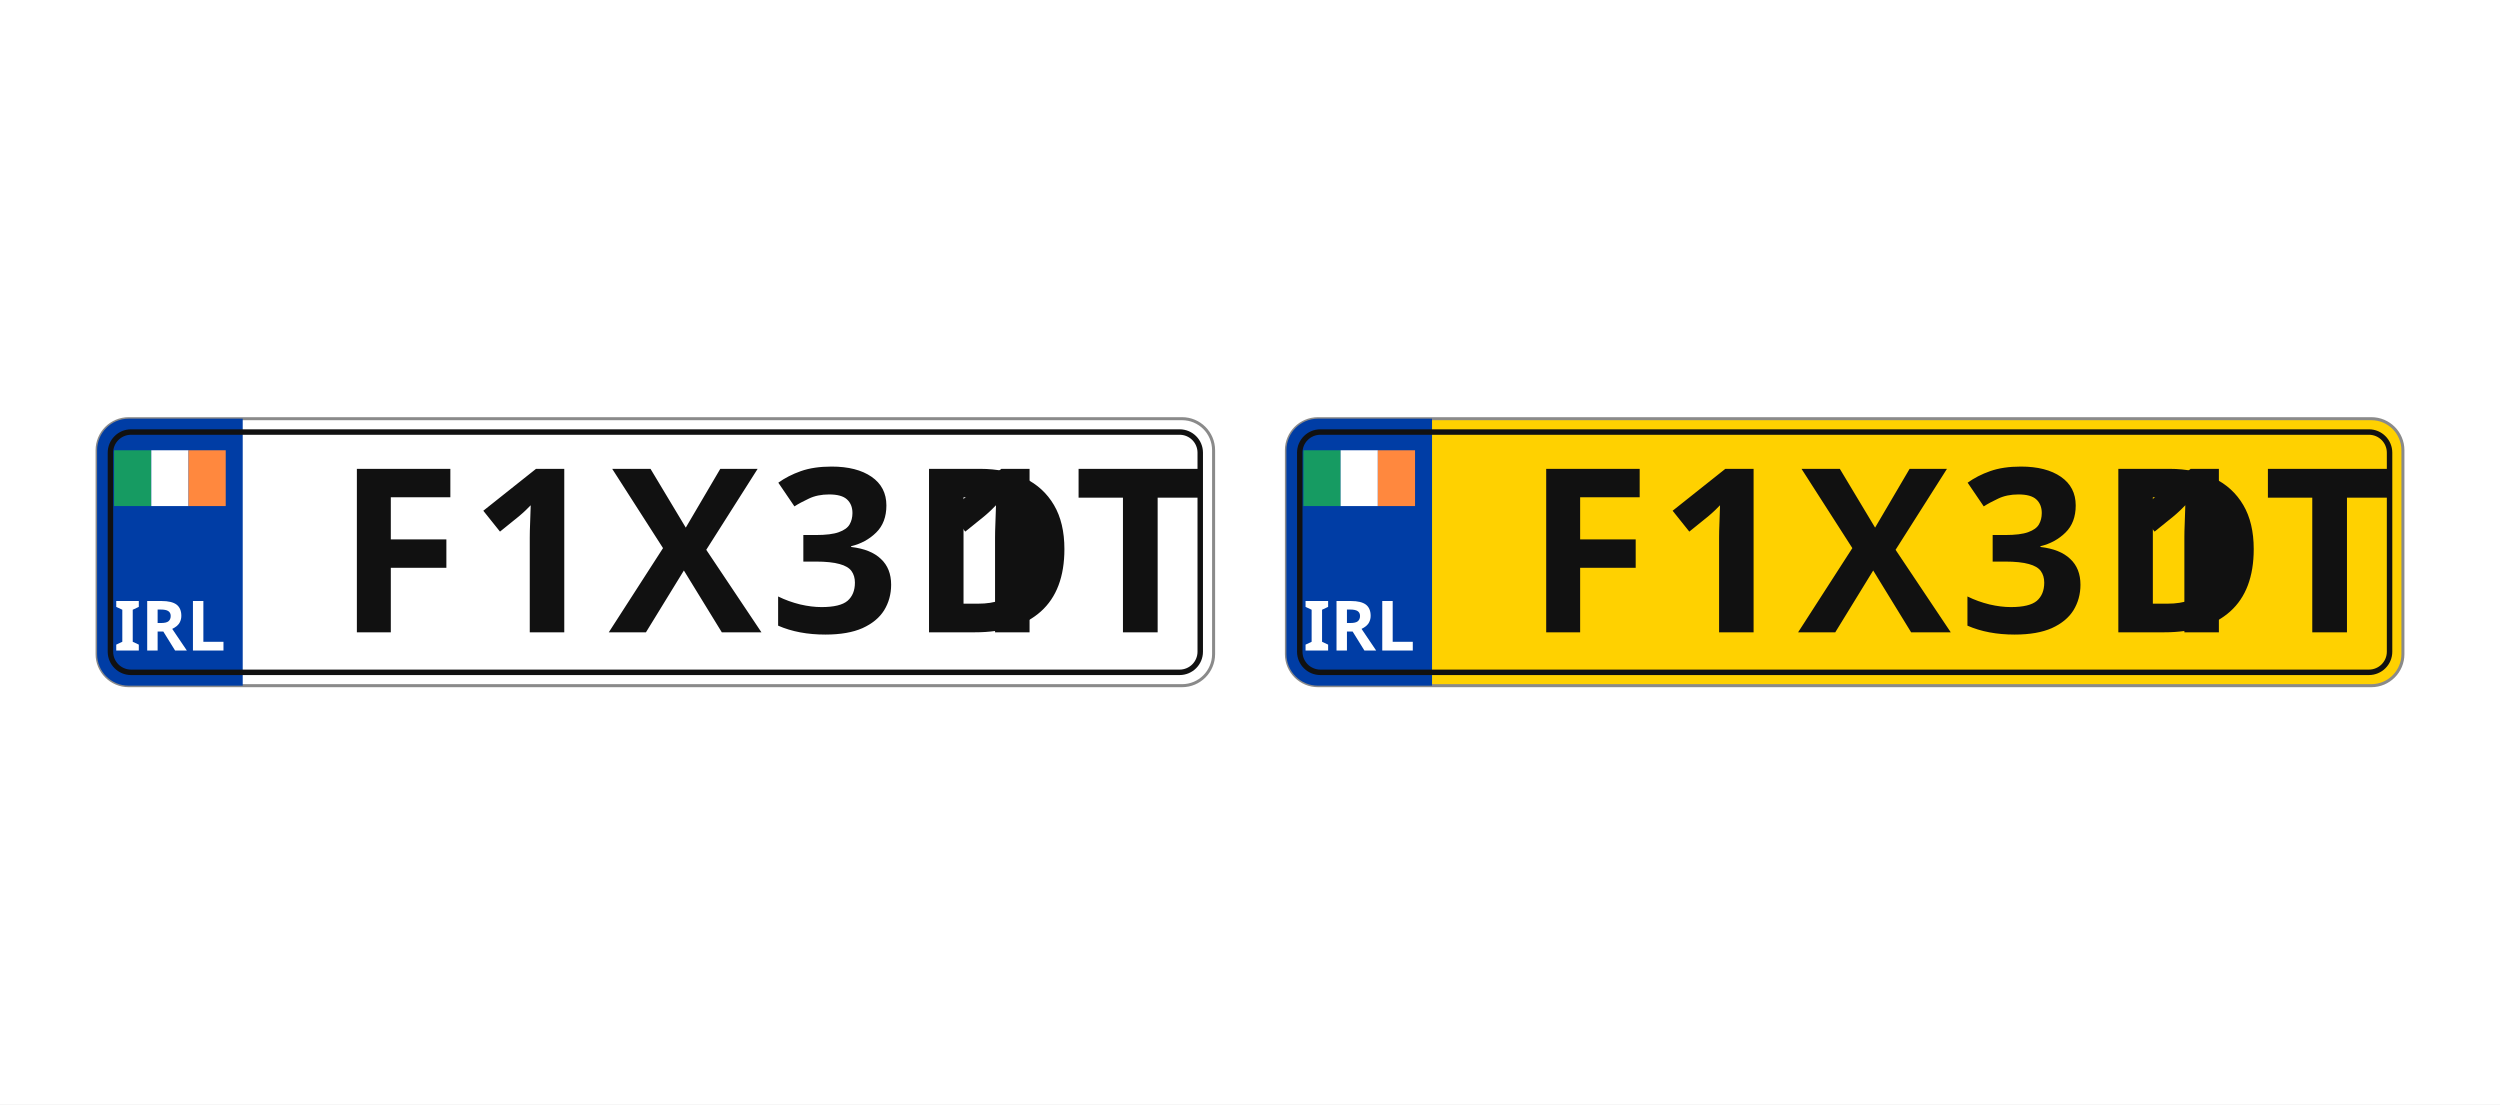
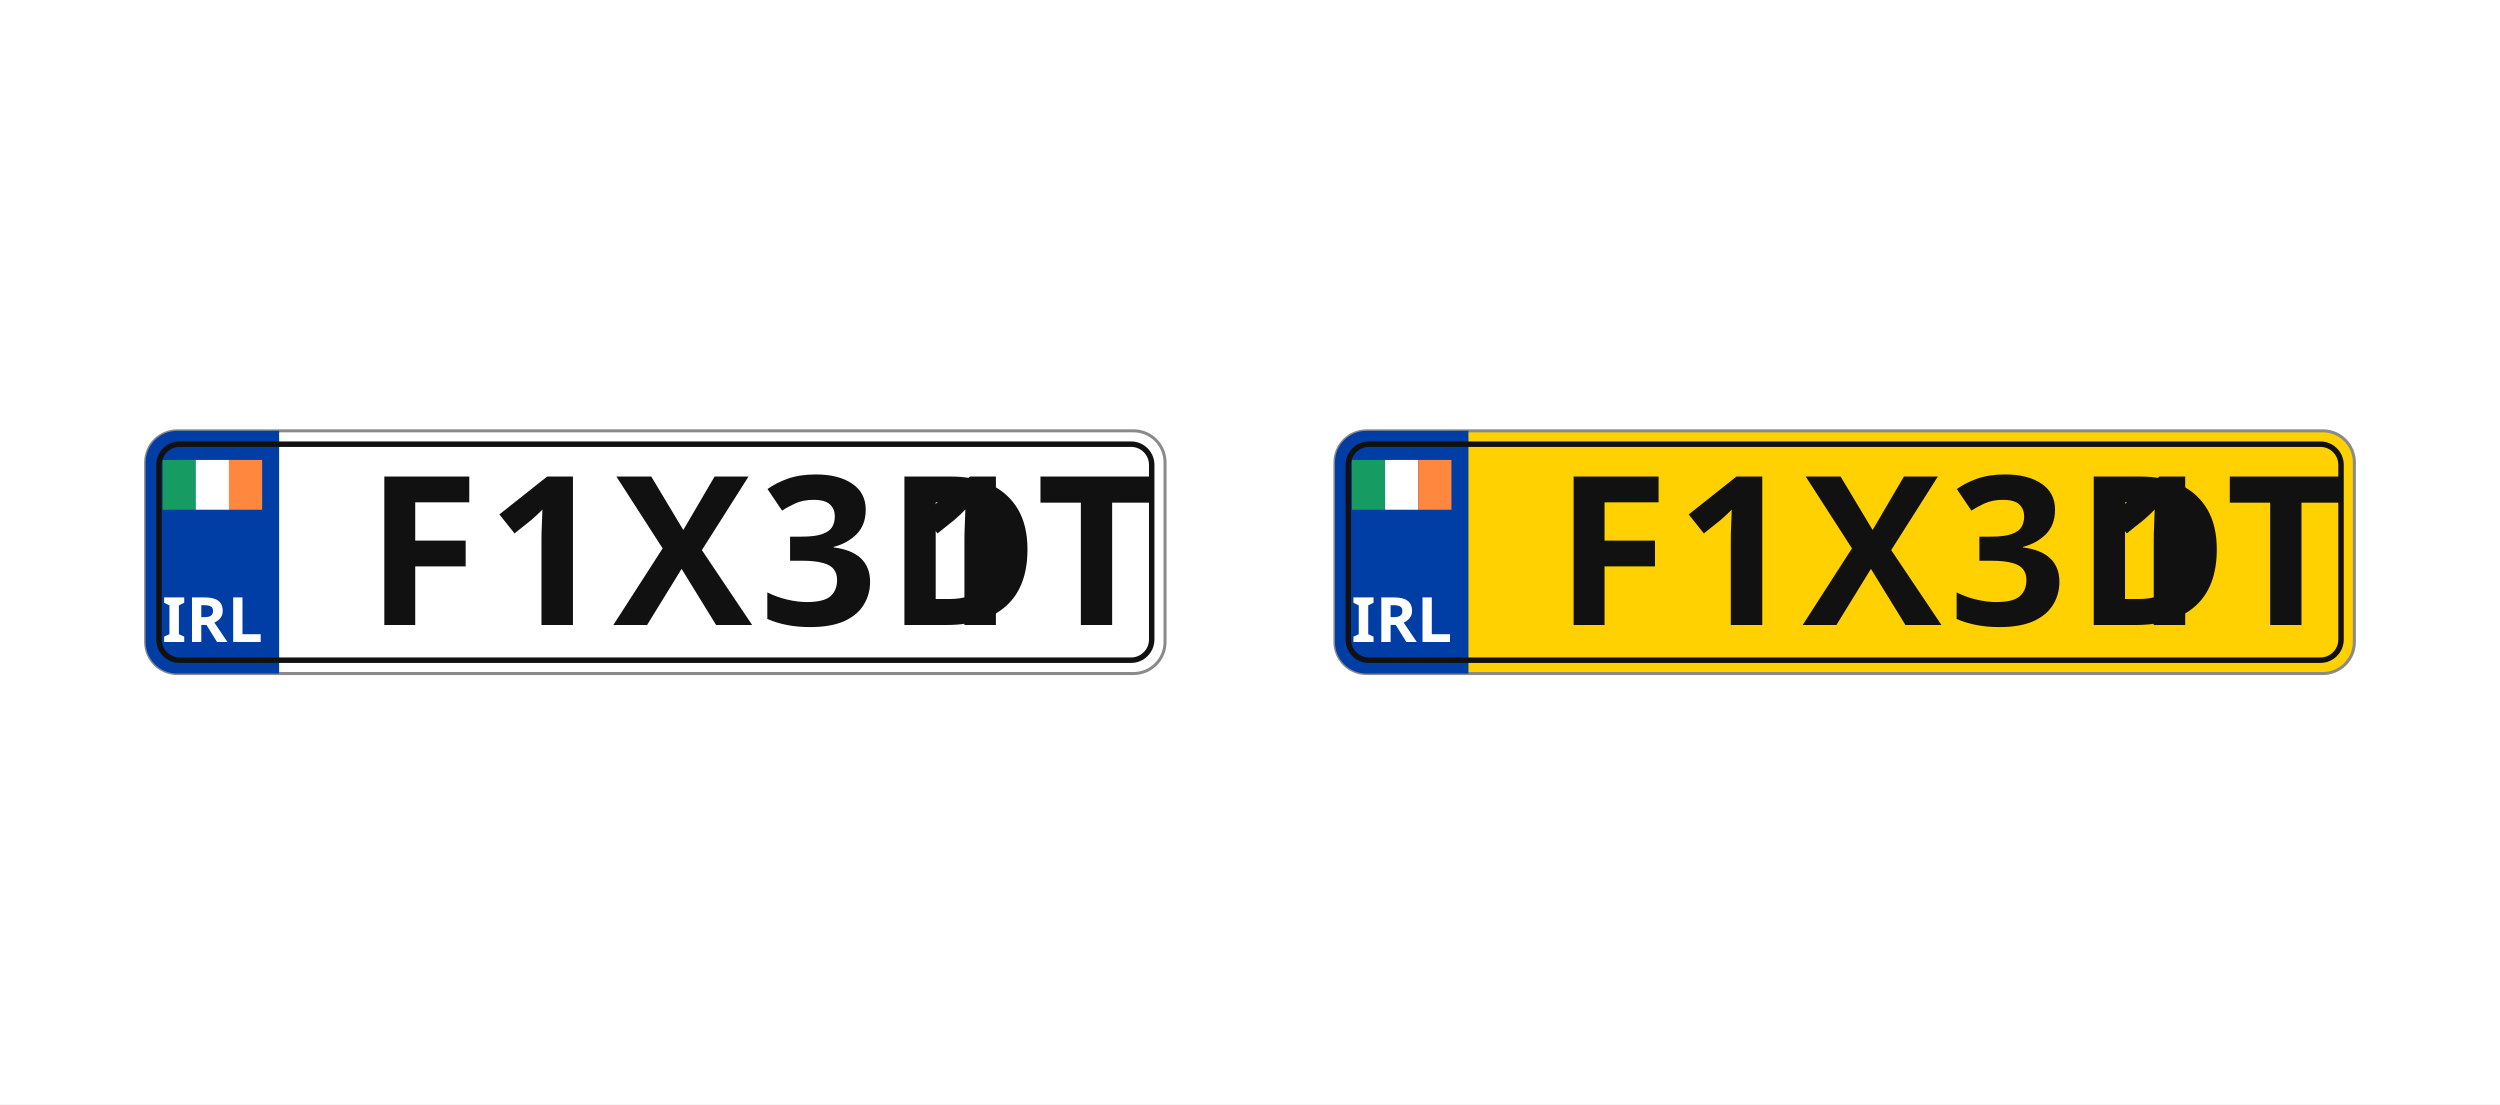
<svg xmlns="http://www.w3.org/2000/svg" width="206mm" height="91mm" viewBox="0 0 206 91">
  <g id="Background">
    <rect width="206.0" height="91.0" fill="#FFFFFF" />
  </g>
  <g id="front">
    <clipPath id="frontc">
-       <rect x="8.000" y="34.500" width="92.0" height="22.0" rx="2.6" />
+       <rect x="12.000" y="35.500" width="84.0" height="20.0" rx="2.6" />
    </clipPath>
-     <rect x="8.000" y="34.500" width="92.0" height="22.0" rx="2.6" fill="#FFFFFF" stroke="#8A8A8A" stroke-width="0.25" />
+     <rect x="12.000" y="35.500" width="84.0" height="20.0" rx="2.6" fill="#FFFFFF" stroke="#8A8A8A" stroke-width="0.25" />
    <g clip-path="url(#frontc)">
-       <rect id="frontband" x="8.000" y="34.500" width="12.0" height="22.0" fill="#003DA5" />
+       <rect id="frontband" x="12.000" y="35.500" width="11.0" height="20.0" fill="#003DA5" />
    </g>
-     <svg x="9.400" y="37.100" width="9.200" height="4.600" viewBox="0 0 3 1.5">
+     <svg x="13.400" y="37.900" width="8.200" height="4.100" viewBox="0 0 3 1.5">
      <rect width="1" height="1.5" fill="#169B62" />
      <rect x="1" width="1" height="1.5" fill="#FFFFFF" />
      <rect x="2" width="1" height="1.5" fill="#FF883E" />
    </svg>
-     <text x="14.000" y="53.600" font-family="Barlow Condensed" font-weight="700" font-size="5.714" fill="#FFFFFF" text-anchor="middle">IRL</text>
-     <g id="frontreg" font-family="Barlow Condensed" font-weight="700" font-size="18.857" letter-spacing="0.660" fill="#111111">
-       <text x="27.705" y="52.100">F1X3D</text>
-       <text x="77.054" y="52.100">1T</text>
+     <text x="17.500" y="52.900" font-family="Barlow Condensed" font-weight="700" font-size="5.143" fill="#FFFFFF" text-anchor="middle">IRL</text>
+     <g id="frontreg" font-family="Barlow Condensed" font-weight="700" font-size="17.143" letter-spacing="0.600" fill="#111111">
+       <text x="30.123" y="51.500">F1X3D</text>
+       <text x="74.986" y="51.500">1T</text>
    </g>
-     <rect x="9.100" y="35.600" width="89.800" height="19.800" rx="1.7" fill="none" stroke="#111111" stroke-width="0.45" />
+     <rect x="13.100" y="36.600" width="81.800" height="17.800" rx="1.7" fill="none" stroke="#111111" stroke-width="0.45" />
  </g>
  <g id="rear">
    <clipPath id="rearc">
-       <rect x="106.000" y="34.500" width="92.0" height="22.0" rx="2.6" />
+       <rect x="110.000" y="35.500" width="84.0" height="20.0" rx="2.6" />
    </clipPath>
-     <rect x="106.000" y="34.500" width="92.0" height="22.0" rx="2.6" fill="#FFD100" stroke="#8A8A8A" stroke-width="0.25" />
+     <rect x="110.000" y="35.500" width="84.0" height="20.0" rx="2.6" fill="#FFD100" stroke="#8A8A8A" stroke-width="0.25" />
    <g clip-path="url(#rearc)">
-       <rect id="rearband" x="106.000" y="34.500" width="12.0" height="22.0" fill="#003DA5" />
+       <rect id="rearband" x="110.000" y="35.500" width="11.0" height="20.0" fill="#003DA5" />
    </g>
-     <svg x="107.400" y="37.100" width="9.200" height="4.600" viewBox="0 0 3 1.5">
+     <svg x="111.400" y="37.900" width="8.200" height="4.100" viewBox="0 0 3 1.5">
      <rect width="1" height="1.5" fill="#169B62" />
      <rect x="1" width="1" height="1.5" fill="#FFFFFF" />
      <rect x="2" width="1" height="1.5" fill="#FF883E" />
    </svg>
-     <text x="112.000" y="53.600" font-family="Barlow Condensed" font-weight="700" font-size="5.714" fill="#FFFFFF" text-anchor="middle">IRL</text>
-     <g id="rearreg" font-family="Barlow Condensed" font-weight="700" font-size="18.857" letter-spacing="0.660" fill="#111111">
-       <text x="125.705" y="52.100">F1X3D</text>
-       <text x="175.054" y="52.100">1T</text>
+     <text x="115.500" y="52.900" font-family="Barlow Condensed" font-weight="700" font-size="5.143" fill="#FFFFFF" text-anchor="middle">IRL</text>
+     <g id="rearreg" font-family="Barlow Condensed" font-weight="700" font-size="17.143" letter-spacing="0.600" fill="#111111">
+       <text x="128.123" y="51.500">F1X3D</text>
+       <text x="172.986" y="51.500">1T</text>
    </g>
-     <rect x="107.100" y="35.600" width="89.800" height="19.800" rx="1.7" fill="none" stroke="#111111" stroke-width="0.45" />
+     <rect x="111.100" y="36.600" width="81.800" height="17.800" rx="1.7" fill="none" stroke="#111111" stroke-width="0.45" />
  </g>
  <g id="Guides" style="display:none" fill="none" stroke-width="0.2">
    <rect x="3.0" y="3.0" width="200.0" height="85.0" stroke="#00AEEF" stroke-dasharray="2,1" />
    <rect x="6.0" y="6.0" width="194.0" height="79.0" stroke="#EC008C" stroke-dasharray="1,1" />
  </g>
</svg>
